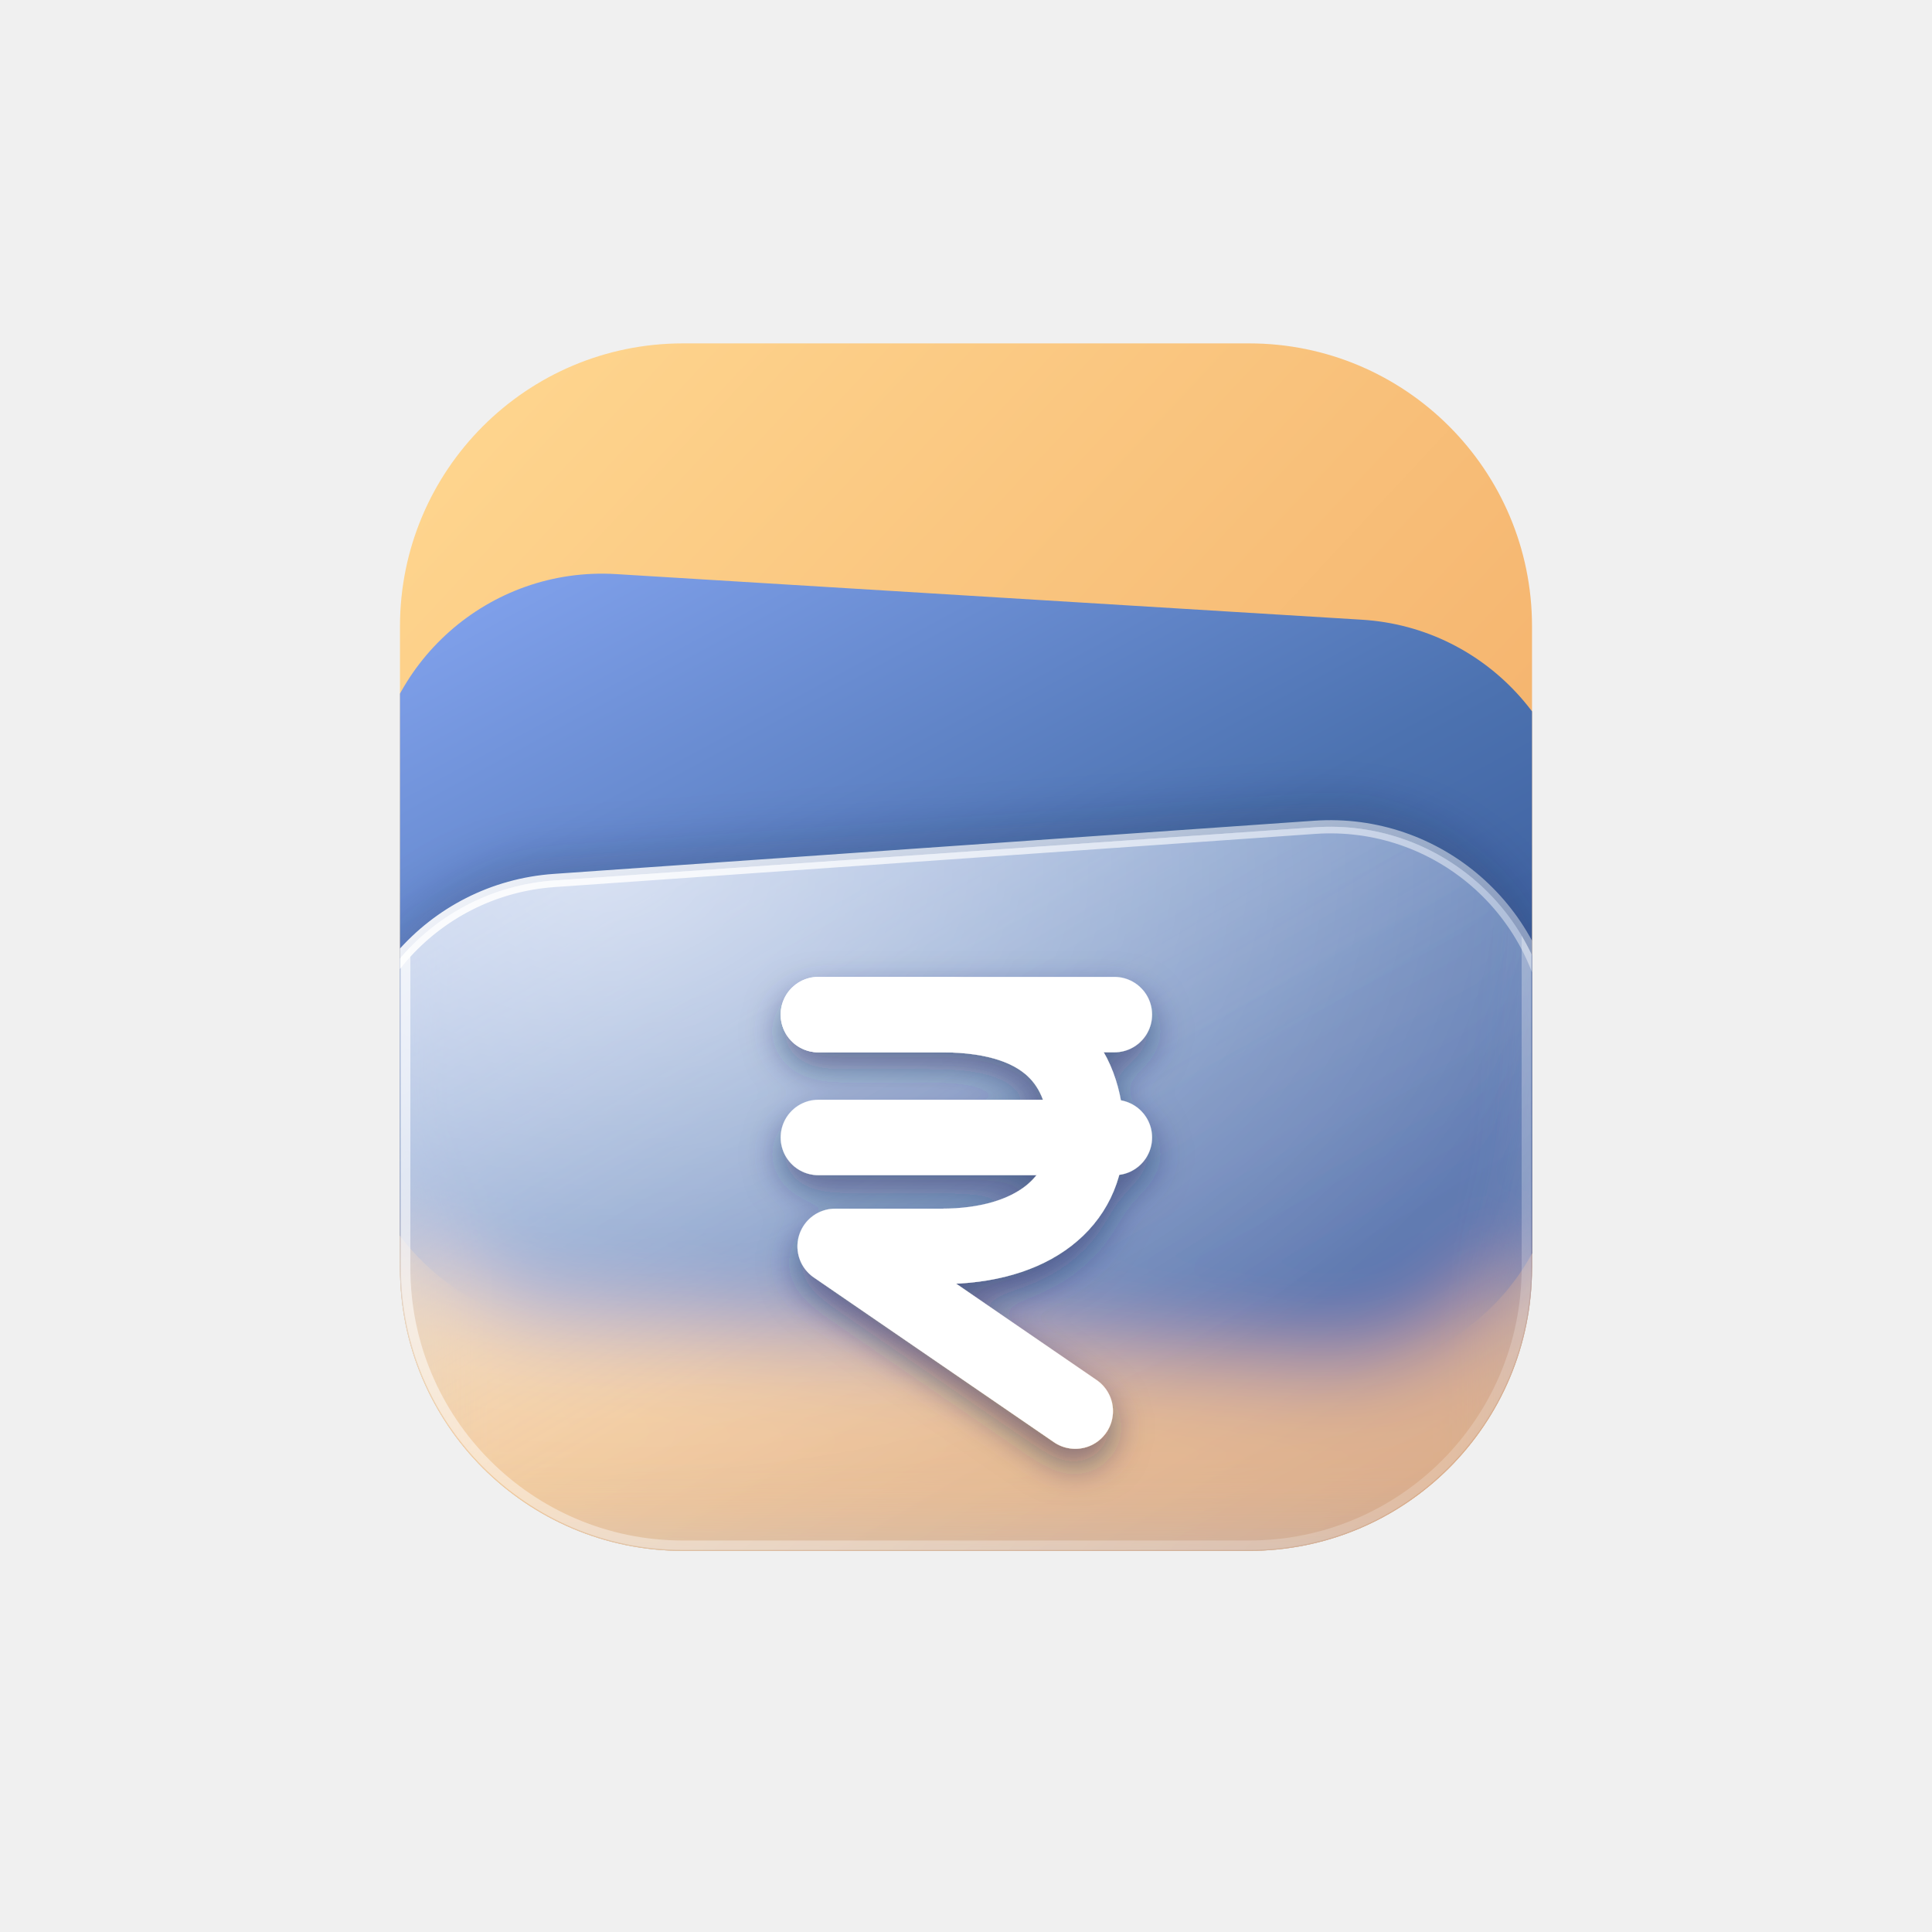
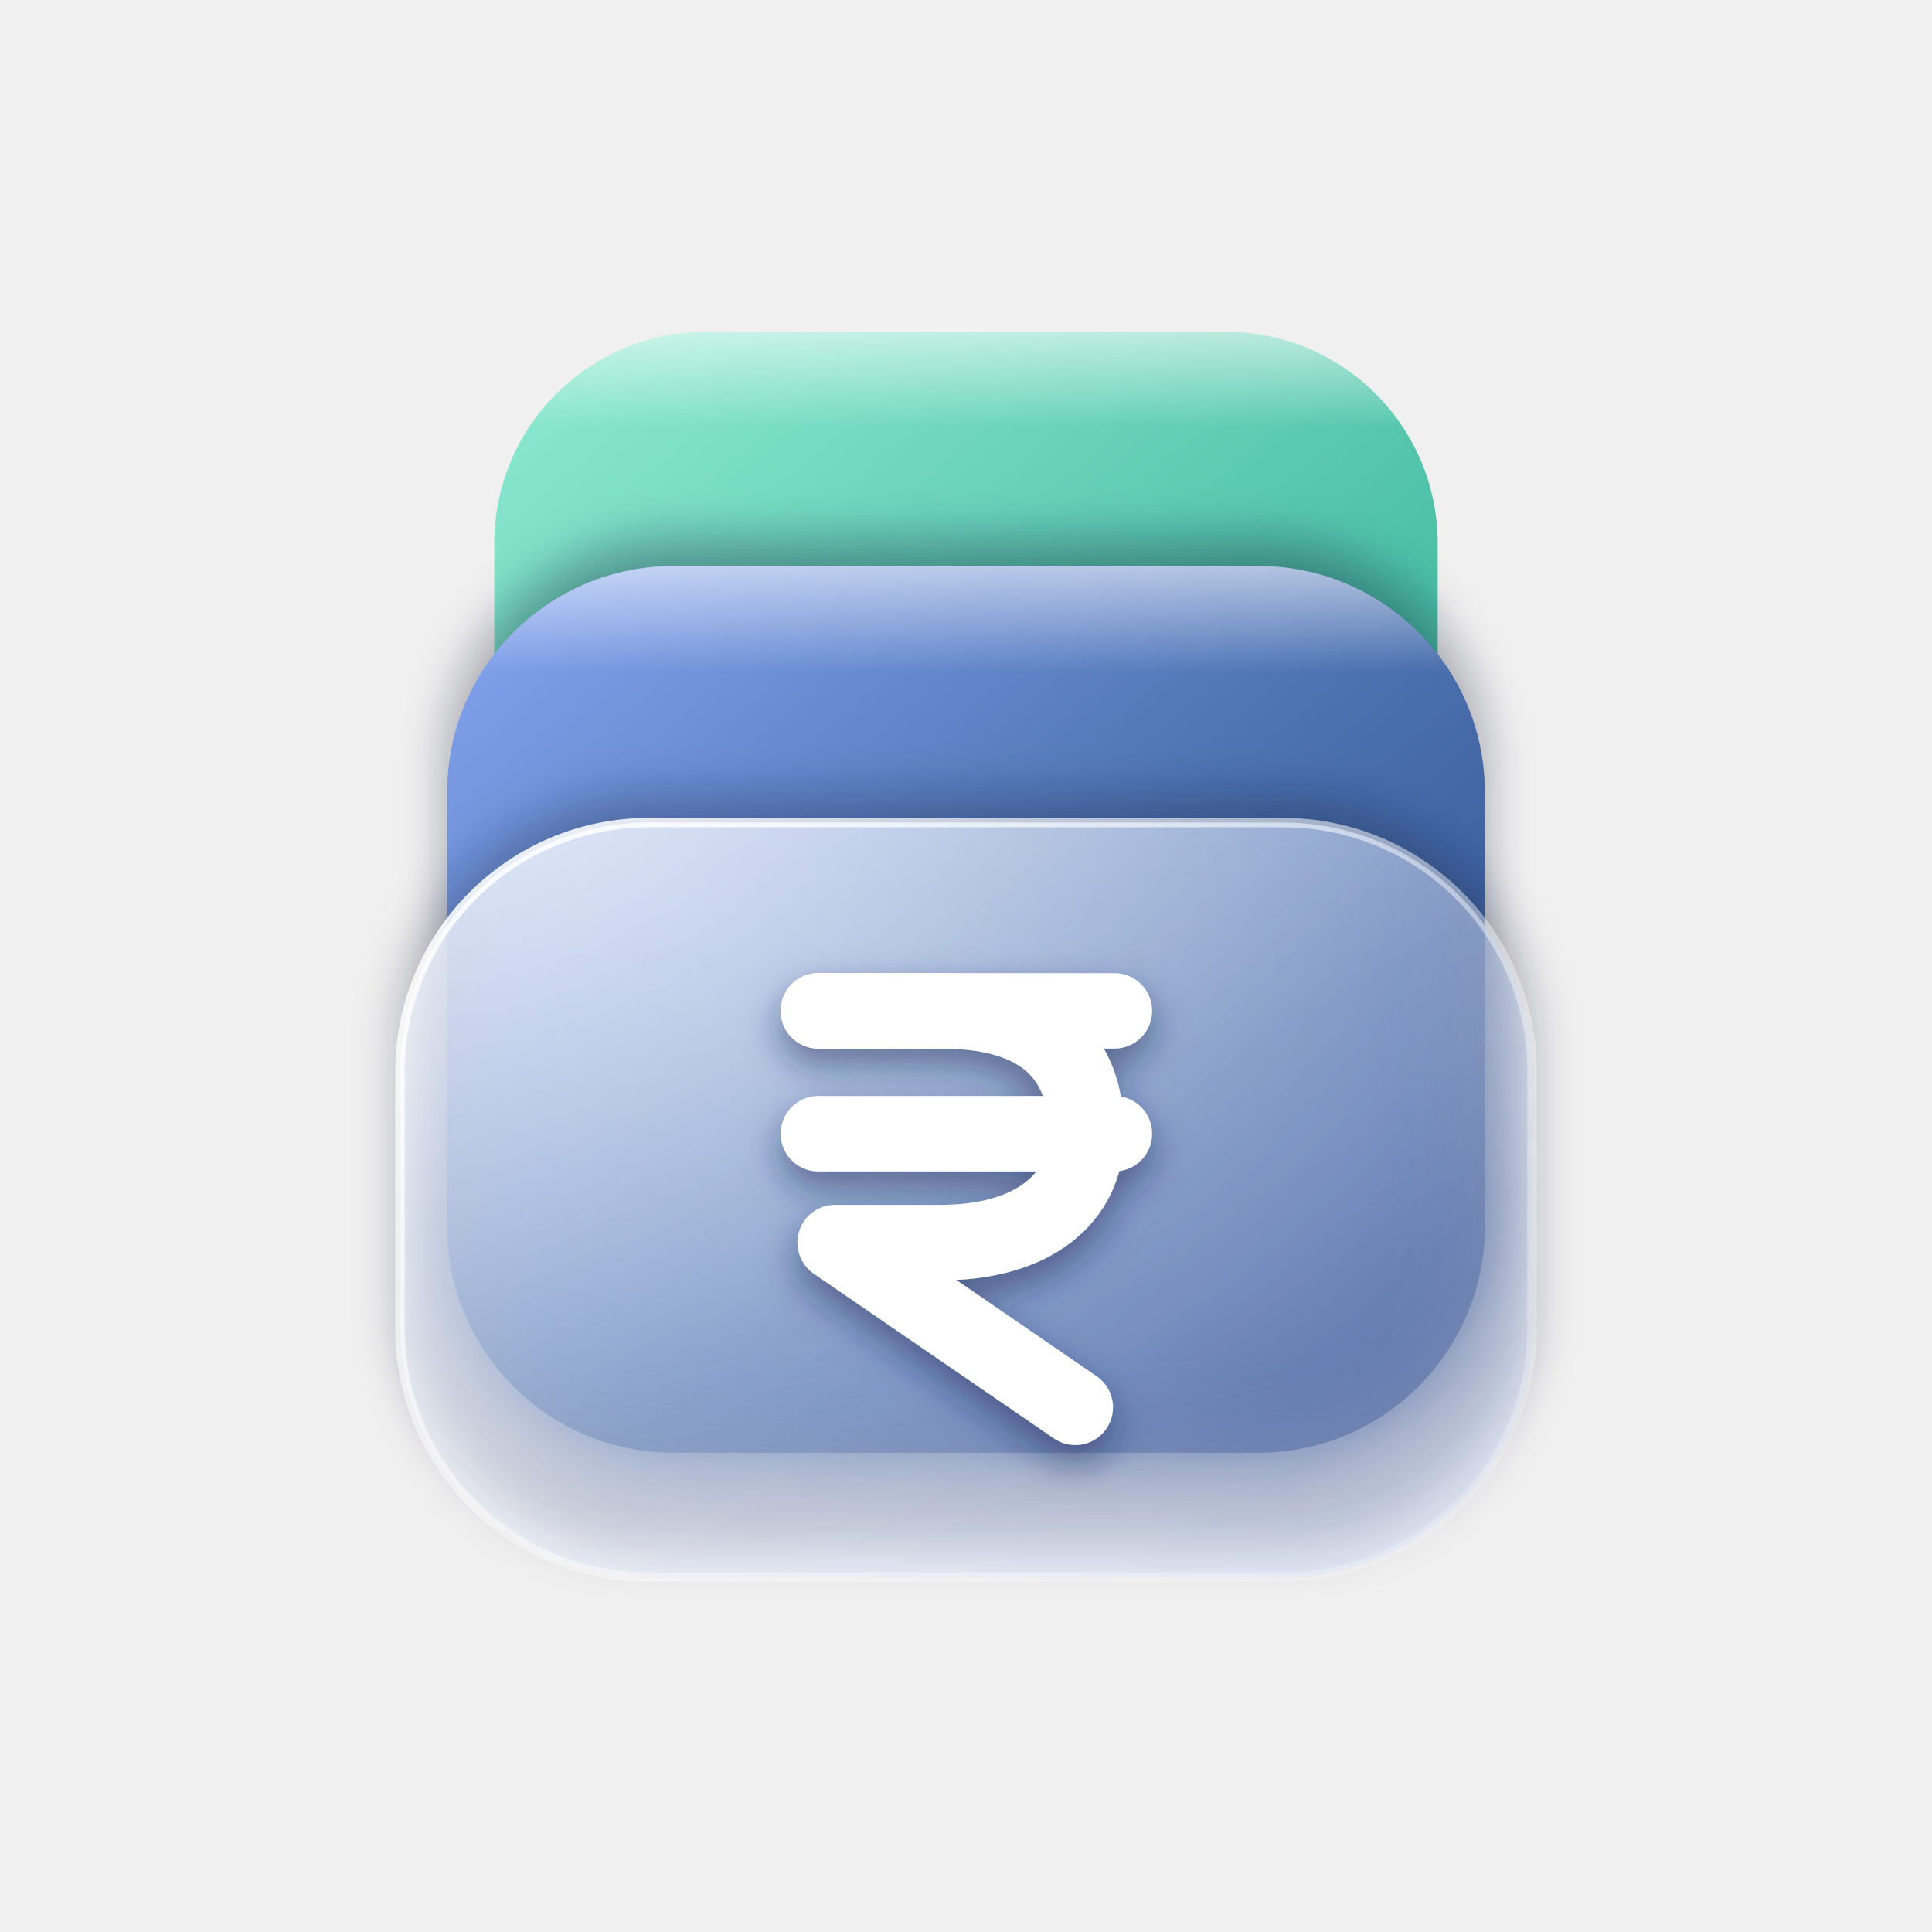
<svg xmlns="http://www.w3.org/2000/svg" viewBox="0 0 1024 1024" width="1024" height="1024">
  <defs>
-     <linearGradient id="warm" x1="0" y1="0" x2="1" y2="1">
-       <stop offset="0" stop-color="#FFD891" />
-       <stop offset="1" stop-color="#F0A35E" />
+     <linearGradient id="back" x1="0" y1="0" x2="1" y2="1">
+       <stop offset="0" stop-color="#8FEBD2" />
+       <stop offset="1" stop-color="#27A88E" />
    </linearGradient>
    <linearGradient id="blue" x1="0" y1="0" x2="1" y2="1">
      <stop offset="0" stop-color="#86A6F2" />
      <stop offset="0.5" stop-color="#4C72B0" />
      <stop offset="1" stop-color="#2A4687" />
    </linearGradient>
+     <linearGradient id="topLight" x1="0" y1="0" x2="0" y2="1">
+       <stop offset="0" stop-color="#FFFFFF" stop-opacity="0.55" />
+       <stop offset="0.12" stop-color="#FFFFFF" stop-opacity="0" />
+     </linearGradient>
    <linearGradient id="glassFill" x1="0" y1="0" x2="0.9" y2="1">
-       <stop offset="0" stop-color="#FFFFFF" stop-opacity="0.60" />
-       <stop offset="0.55" stop-color="#E6EDFF" stop-opacity="0.30" />
-       <stop offset="1" stop-color="#9DB4EE" stop-opacity="0.30" />
+       <stop offset="0" stop-color="#FFFFFF" stop-opacity="0.62" />
+       <stop offset="0.55" stop-color="#E6EDFF" stop-opacity="0.32" />
+       <stop offset="1" stop-color="#B7C8F3" stop-opacity="0.34" />
    </linearGradient>
    <linearGradient id="glassEdge" x1="0" y1="0" x2="1" y2="1">
      <stop offset="0" stop-color="#FFFFFF" stop-opacity="0.95" />
      <stop offset="0.5" stop-color="#FFFFFF" stop-opacity="0.45" />
-       <stop offset="1" stop-color="#FFFFFF" stop-opacity="0.15" />
+       <stop offset="1" stop-color="#FFFFFF" stop-opacity="0.18" />
    </linearGradient>
    <radialGradient id="sheen" cx="0.2" cy="0.1" r="0.8">
      <stop offset="0" stop-color="#FFFFFF" stop-opacity="0.5" />
      <stop offset="1" stop-color="#FFFFFF" stop-opacity="0" />
    </radialGradient>
    <filter id="frost" x="-20%" y="-20%" width="140%" height="140%">
-       <feGaussianBlur stdDeviation="22" />
+       <feGaussianBlur stdDeviation="24" />
    </filter>
-     <filter id="lift" x="-20%" y="-30%" width="140%" height="160%">
-       <feGaussianBlur stdDeviation="14" />
+     <filter id="contact" x="-20%" y="-30%" width="140%" height="160%">
+       <feGaussianBlur stdDeviation="12" />
    </filter>
    <filter id="glyphShadow" x="-40%" y="-40%" width="180%" height="180%">
      <feDropShadow dx="0" dy="12" stdDeviation="13" flood-color="#132352" flood-opacity="0.5" />
    </filter>
-     <clipPath id="outline">
-       <rect x="212" y="182" width="600" height="640" rx="150" />
+     <rect id="backCard" x="262" y="176" width="500" height="420" rx="112" />
+     <rect id="midCard" x="237" y="300" width="550" height="470" rx="120" />
+     <rect id="glassCard" x="212" y="436" width="600" height="400" rx="132" />
+     <clipPath id="glassClip">
+       <use href="#glassCard" />
    </clipPath>
-     <clipPath id="pocket">
-       <rect x="192" y="452" width="640" height="480" rx="118" transform="rotate(-4 512 692)" />
-     </clipPath>
-     <g id="back">
-       <rect x="212" y="182" width="600" height="640" fill="url(#warm)" />
-       <rect x="192" y="316" width="640" height="400" rx="122" fill="url(#blue)" transform="rotate(3.5 512 516)" />
+     <g id="behindGlass">
+       <use href="#backCard" fill="url(#back)" />
+       <use href="#midCard" fill="url(#blue)" />
    </g>
  </defs>
-   <g clip-path="url(#outline)">
-     <use href="#back" />
-     <rect x="192" y="440" width="640" height="480" rx="118" transform="rotate(-4 512 680)" fill="#0B1633" opacity="0.22" filter="url(#lift)" />
-     <g clip-path="url(#pocket)">
-       <rect x="212" y="182" width="600" height="640" fill="#F4F7FF" opacity="0.30" />
-       <g filter="url(#frost)">
-         <use href="#back" />
-       </g>
-       <rect x="192" y="420" width="640" height="420" fill="url(#glassFill)" />
-       <rect x="192" y="420" width="640" height="420" fill="url(#sheen)" />
+   <use href="#backCard" fill="url(#back)" />
+   <use href="#backCard" fill="url(#topLight)" />
+   <use href="#midCard" transform="translate(0 -14)" fill="#0A1230" opacity="0.35" filter="url(#contact)" />
+   <use href="#midCard" fill="url(#blue)" />
+   <use href="#midCard" fill="url(#topLight)" />
+   <use href="#glassCard" transform="translate(0 -14)" fill="#0A1230" opacity="0.30" filter="url(#contact)" />
+   <g clip-path="url(#glassClip)">
+     <rect x="150" y="380" width="724" height="500" fill="#F4F7FF" opacity="0.18" />
+     <g filter="url(#frost)">
+       <use href="#behindGlass" />
    </g>
-     <rect x="192" y="452" width="640" height="480" rx="118" transform="rotate(-4 512 692)" fill="none" stroke="url(#glassEdge)" stroke-width="7" />
+     <rect x="150" y="380" width="724" height="500" fill="url(#glassFill)" />
+     <rect x="150" y="380" width="724" height="500" fill="url(#sheen)" />
  </g>
-   <g clip-path="url(#pocket)">
-     <rect x="215" y="185" width="594" height="634" rx="147" fill="none" stroke="url(#glassEdge)" stroke-width="5" />
-   </g>
-   <g transform="translate(416 520) scale(0.74)" filter="url(#glyphShadow)" fill="none" stroke="#FFFFFF" stroke-width="54" stroke-linecap="round" stroke-linejoin="round">
+   <use href="#glassCard" fill="none" stroke="url(#glassEdge)" stroke-width="5" />
+   <g transform="translate(416 518) scale(0.74)" filter="url(#glyphShadow)" fill="none" stroke="#FFFFFF" stroke-width="54" stroke-linecap="round" stroke-linejoin="round">
    <path d="M24 24 H236" />
    <path d="M24 112 H236" />
    <path d="M24 24 H112 C194 24 216 66 216 112 C216 158 178 190 112 190 H36 L208 308" />
  </g>
</svg>
